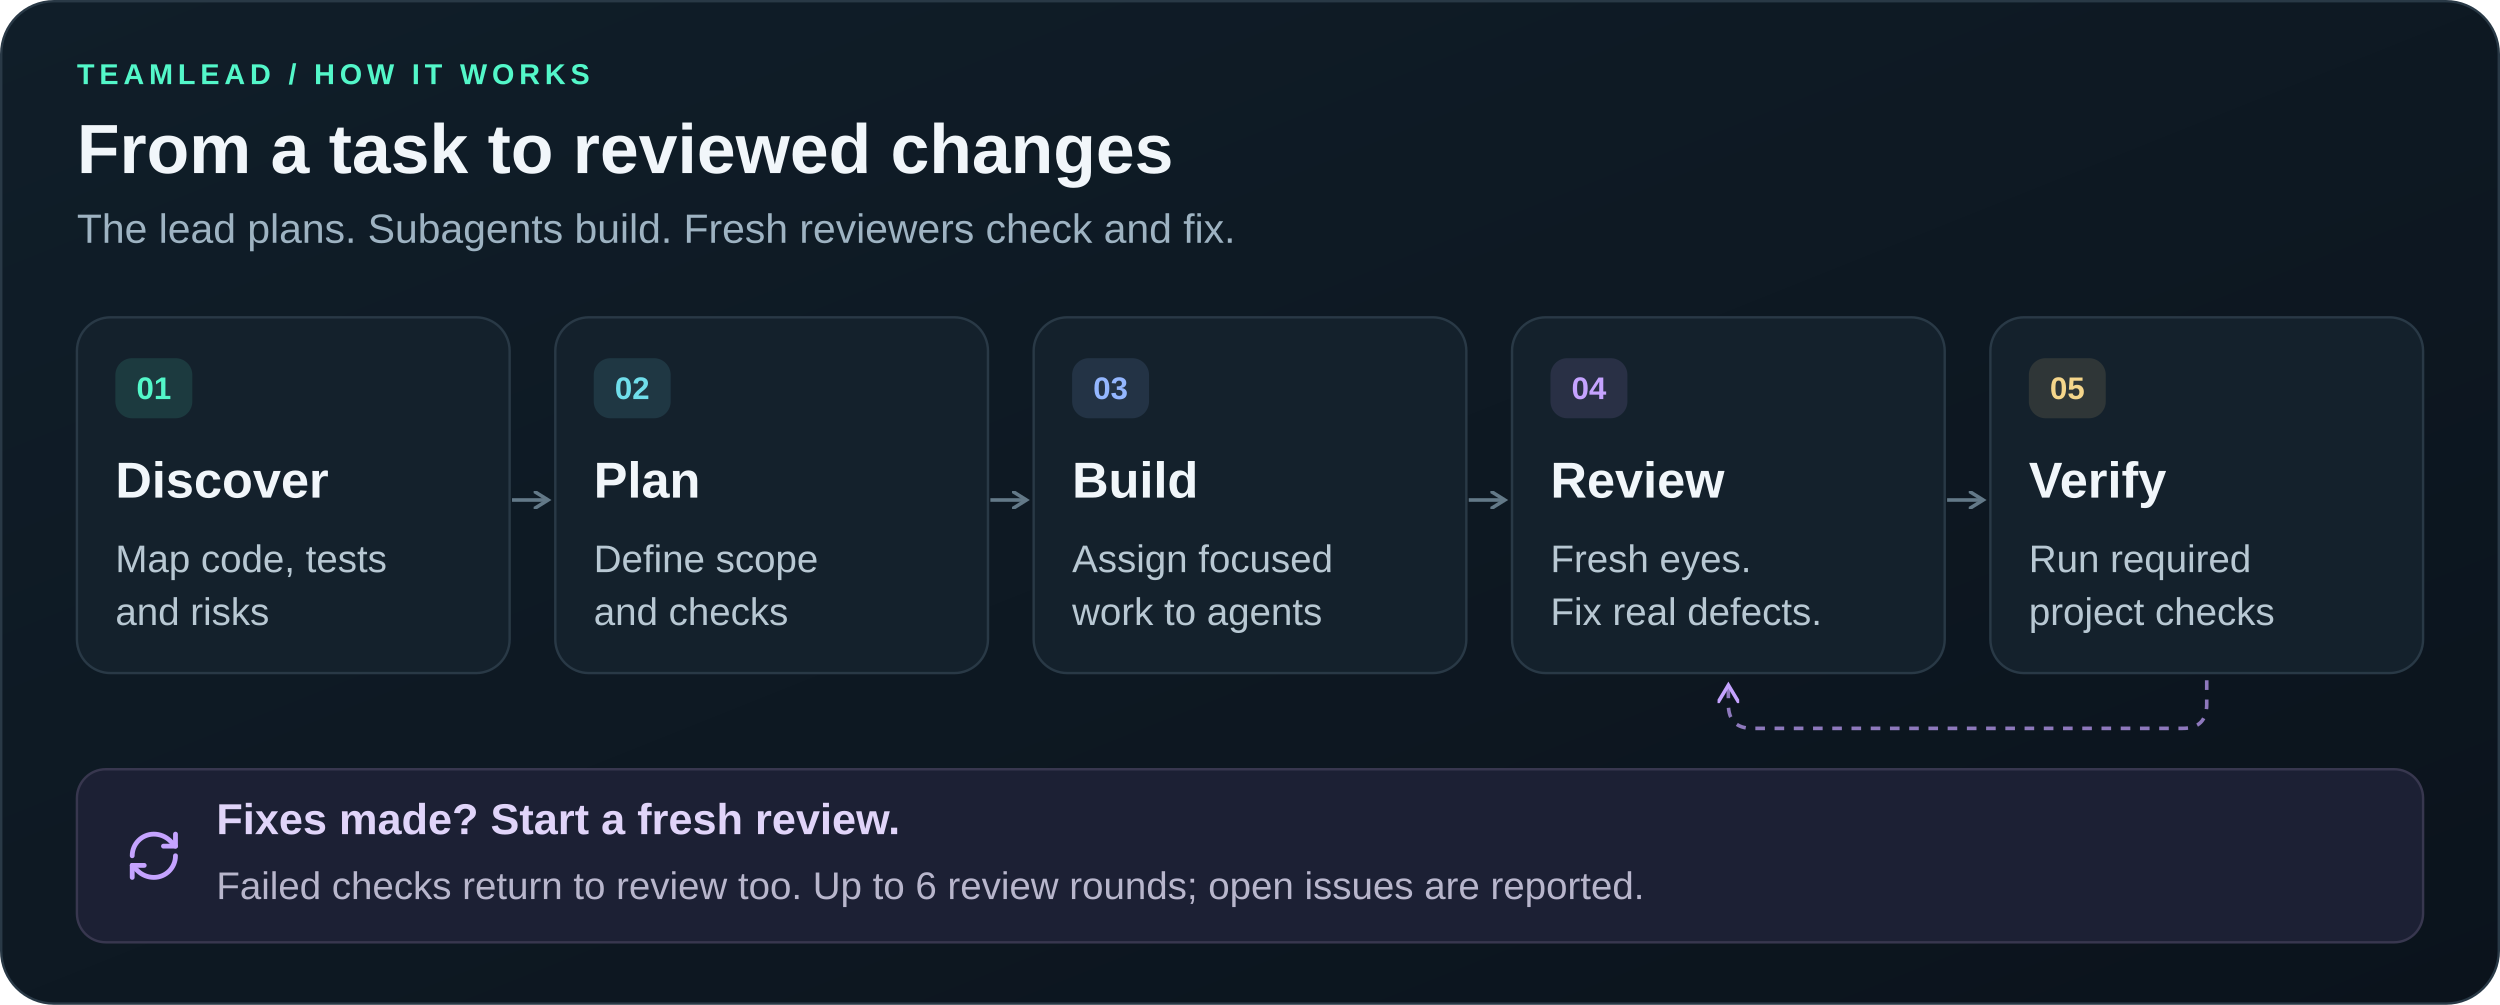
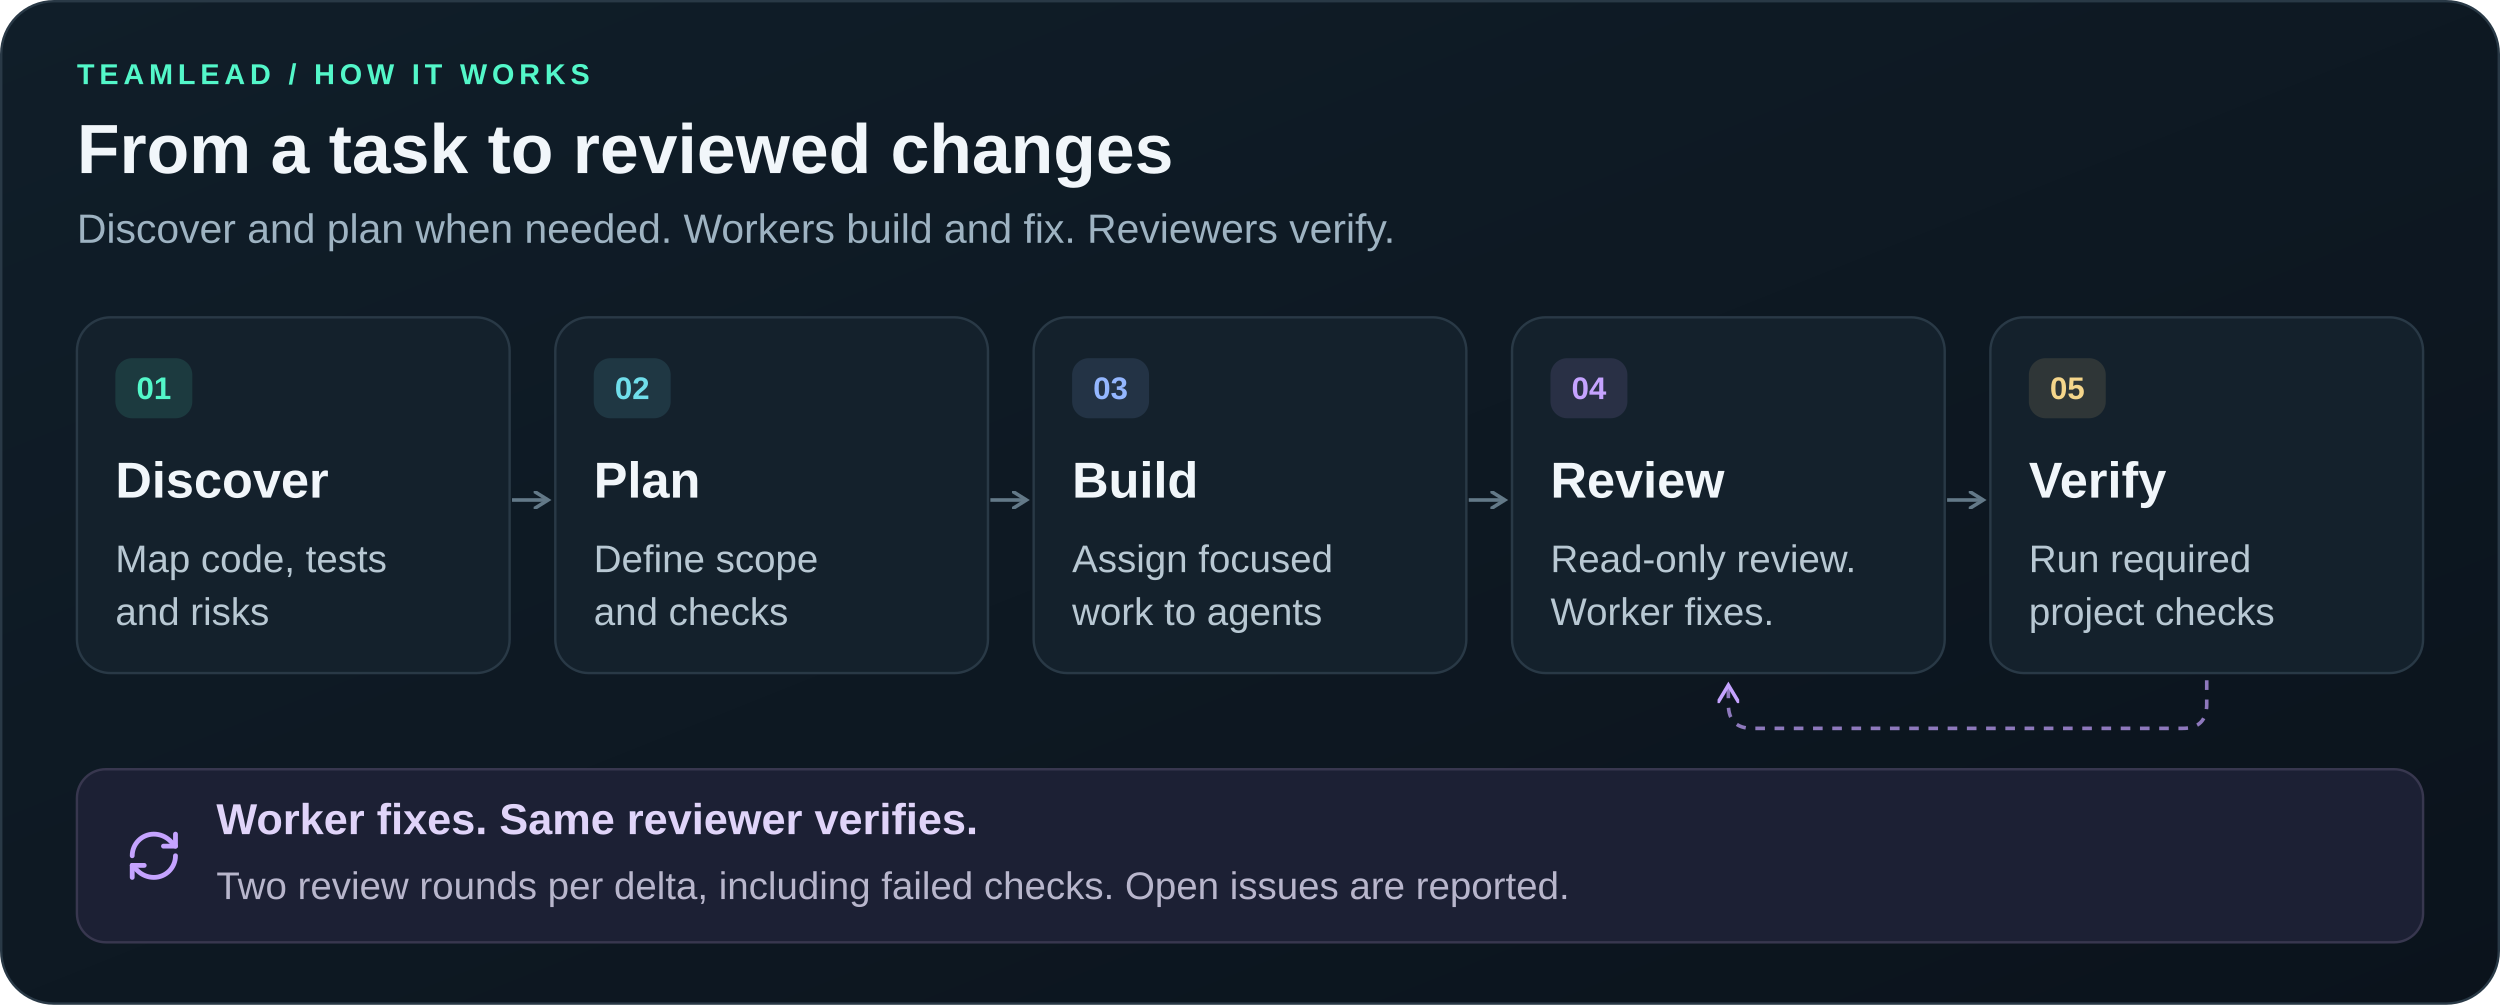
<svg xmlns="http://www.w3.org/2000/svg" width="1040" height="418" viewBox="0 0 1040 418" role="img" aria-labelledby="title desc" xml:lang="en">
  <defs>
    <linearGradient id="background" x2="1" y2="1">
      <stop stop-color="#101e29" />
      <stop offset="1" stop-color="#0b131c" />
    </linearGradient>
    <marker id="arrow" markerWidth="5" markerHeight="5" refX="4" refY="2.5" orient="auto">
      <path d="M0 0l4 2.5L0 5" fill="none" stroke="#637988" />
    </marker>
    <marker id="loop-arrow" markerWidth="6" markerHeight="6" refX="5" refY="3" orient="auto">
      <path d="M0 0l5 3L0 6" fill="none" stroke="#c5a3ff" />
    </marker>
  </defs>
  <rect x=".5" y=".5" width="1039" height="417" rx="22" fill="url(#background)" stroke="#293946" />
  <g font-family="-apple-system, BlinkMacSystemFont, 'Segoe UI', Arial, sans-serif">
    <text x="32" y="35" font-size="12" font-weight="700" letter-spacing="2" fill="#53f7c9">TEAMLEAD / HOW IT WORKS</text>
    <text x="32" y="72" font-size="29" font-weight="700" fill="#f1f6fa">From a task to reviewed changes</text>
-     <text x="32" y="101" font-size="17" fill="#9eb3c2">The lead plans. Subagents build. Fresh reviewers check and fix.</text>
+     <text x="32" y="101" font-size="17" fill="#9eb3c2">Discover and plan when needed. Workers build and fix. Reviewers verify.</text>
    <g>
      <rect x="32" y="132" width="180" height="148" rx="14" fill="#14212c" stroke="#293946" />
      <rect x="48" y="149" width="32" height="25" rx="7" fill="#53f7c9" fill-opacity=".12" />
      <text x="64" y="166" text-anchor="middle" font-size="13" font-weight="700" fill="#53f7c9">01</text>
      <text x="48" y="207" font-size="21" font-weight="700" fill="#f1f6fa">Discover</text>
      <text x="48" y="238" font-size="16" fill="#b8c8d3">Map code, tests</text>
      <text x="48" y="260" font-size="16" fill="#b8c8d3">and risks</text>
      <path d="M213 208h15" stroke="#637988" stroke-width="1.5" marker-end="url(#arrow)" />
    </g>
    <g>
      <rect x="231" y="132" width="180" height="148" rx="14" fill="#14212c" stroke="#293946" />
      <rect x="247" y="149" width="32" height="25" rx="7" fill="#70deeb" fill-opacity=".12" />
      <text x="263" y="166" text-anchor="middle" font-size="13" font-weight="700" fill="#70deeb">02</text>
      <text x="247" y="207" font-size="21" font-weight="700" fill="#f1f6fa">Plan</text>
      <text x="247" y="238" font-size="16" fill="#b8c8d3">Define scope</text>
      <text x="247" y="260" font-size="16" fill="#b8c8d3">and checks</text>
      <path d="M412 208h15" stroke="#637988" stroke-width="1.5" marker-end="url(#arrow)" />
    </g>
    <g>
      <rect x="430" y="132" width="180" height="148" rx="14" fill="#14212c" stroke="#293946" />
      <rect x="446" y="149" width="32" height="25" rx="7" fill="#94b7ff" fill-opacity=".12" />
      <text x="462" y="166" text-anchor="middle" font-size="13" font-weight="700" fill="#94b7ff">03</text>
      <text x="446" y="207" font-size="21" font-weight="700" fill="#f1f6fa">Build</text>
      <text x="446" y="238" font-size="16" fill="#b8c8d3">Assign focused</text>
      <text x="446" y="260" font-size="16" fill="#b8c8d3">work to agents</text>
      <path d="M611 208h15" stroke="#637988" stroke-width="1.5" marker-end="url(#arrow)" />
    </g>
    <g>
      <rect x="629" y="132" width="180" height="148" rx="14" fill="#14212c" stroke="#293946" />
      <rect x="645" y="149" width="32" height="25" rx="7" fill="#c5a3ff" fill-opacity=".12" />
      <text x="661" y="166" text-anchor="middle" font-size="13" font-weight="700" fill="#c5a3ff">04</text>
      <text x="645" y="207" font-size="21" font-weight="700" fill="#f1f6fa">Review</text>
-       <text x="645" y="238" font-size="16" fill="#b8c8d3">Fresh eyes.</text>
-       <text x="645" y="260" font-size="16" fill="#b8c8d3">Fix real defects.</text>
+       <text x="645" y="238" font-size="16" fill="#b8c8d3">Read-only review.</text>
+       <text x="645" y="260" font-size="16" fill="#b8c8d3">Worker fixes.</text>
      <path d="M810 208h15" stroke="#637988" stroke-width="1.5" marker-end="url(#arrow)" />
    </g>
    <g>
      <rect x="828" y="132" width="180" height="148" rx="14" fill="#14212c" stroke="#293946" />
      <rect x="844" y="149" width="32" height="25" rx="7" fill="#f5d68b" fill-opacity=".12" />
      <text x="860" y="166" text-anchor="middle" font-size="13" font-weight="700" fill="#f5d68b">05</text>
      <text x="844" y="207" font-size="21" font-weight="700" fill="#f1f6fa">Verify</text>
      <text x="844" y="238" font-size="16" fill="#b8c8d3">Run required</text>
      <text x="844" y="260" font-size="16" fill="#b8c8d3">project checks</text>
    </g>
    <path d="M918 283v10q0 10-10 10H729q-10 0-10-10v-8" stroke="#c5a3ff" stroke-opacity=".7" stroke-width="1.5" stroke-dasharray="4 4" fill="none" marker-end="url(#loop-arrow)" />
    <rect x="32" y="320" width="976" height="72" rx="12" fill="#1c2034" stroke="#38374f" />
    <g transform="translate(52 344)" fill="none" stroke="#c5a3ff" stroke-width="2" stroke-linecap="round" stroke-linejoin="round">
      <path d="M3 12a9 9 0 0 1 9-9 9.75 9.75 0 0 1 6.74 2.74L21 8" />
      <path d="M21 3v5h-5" />
      <path d="M21 12a9 9 0 0 1-9 9 9.75 9.75 0 0 1-6.74-2.74L3 16" />
      <path d="M8 16H3v5" />
    </g>
-     <text x="90" y="347" font-size="18" font-weight="600" fill="#e0d4f9">Fixes made? Start a fresh review.</text>
-     <text x="90" y="374" font-size="16" fill="#b8b6cc">Failed checks return to review too. Up to 6 review rounds; open issues are reported.</text>
+     <text x="90" y="347" font-size="18" font-weight="600" fill="#e0d4f9">Worker fixes. Same reviewer verifies.</text>
+     <text x="90" y="374" font-size="16" fill="#b8b6cc">Two review rounds per delta, including failed checks. Open issues are reported.</text>
  </g>
</svg>
